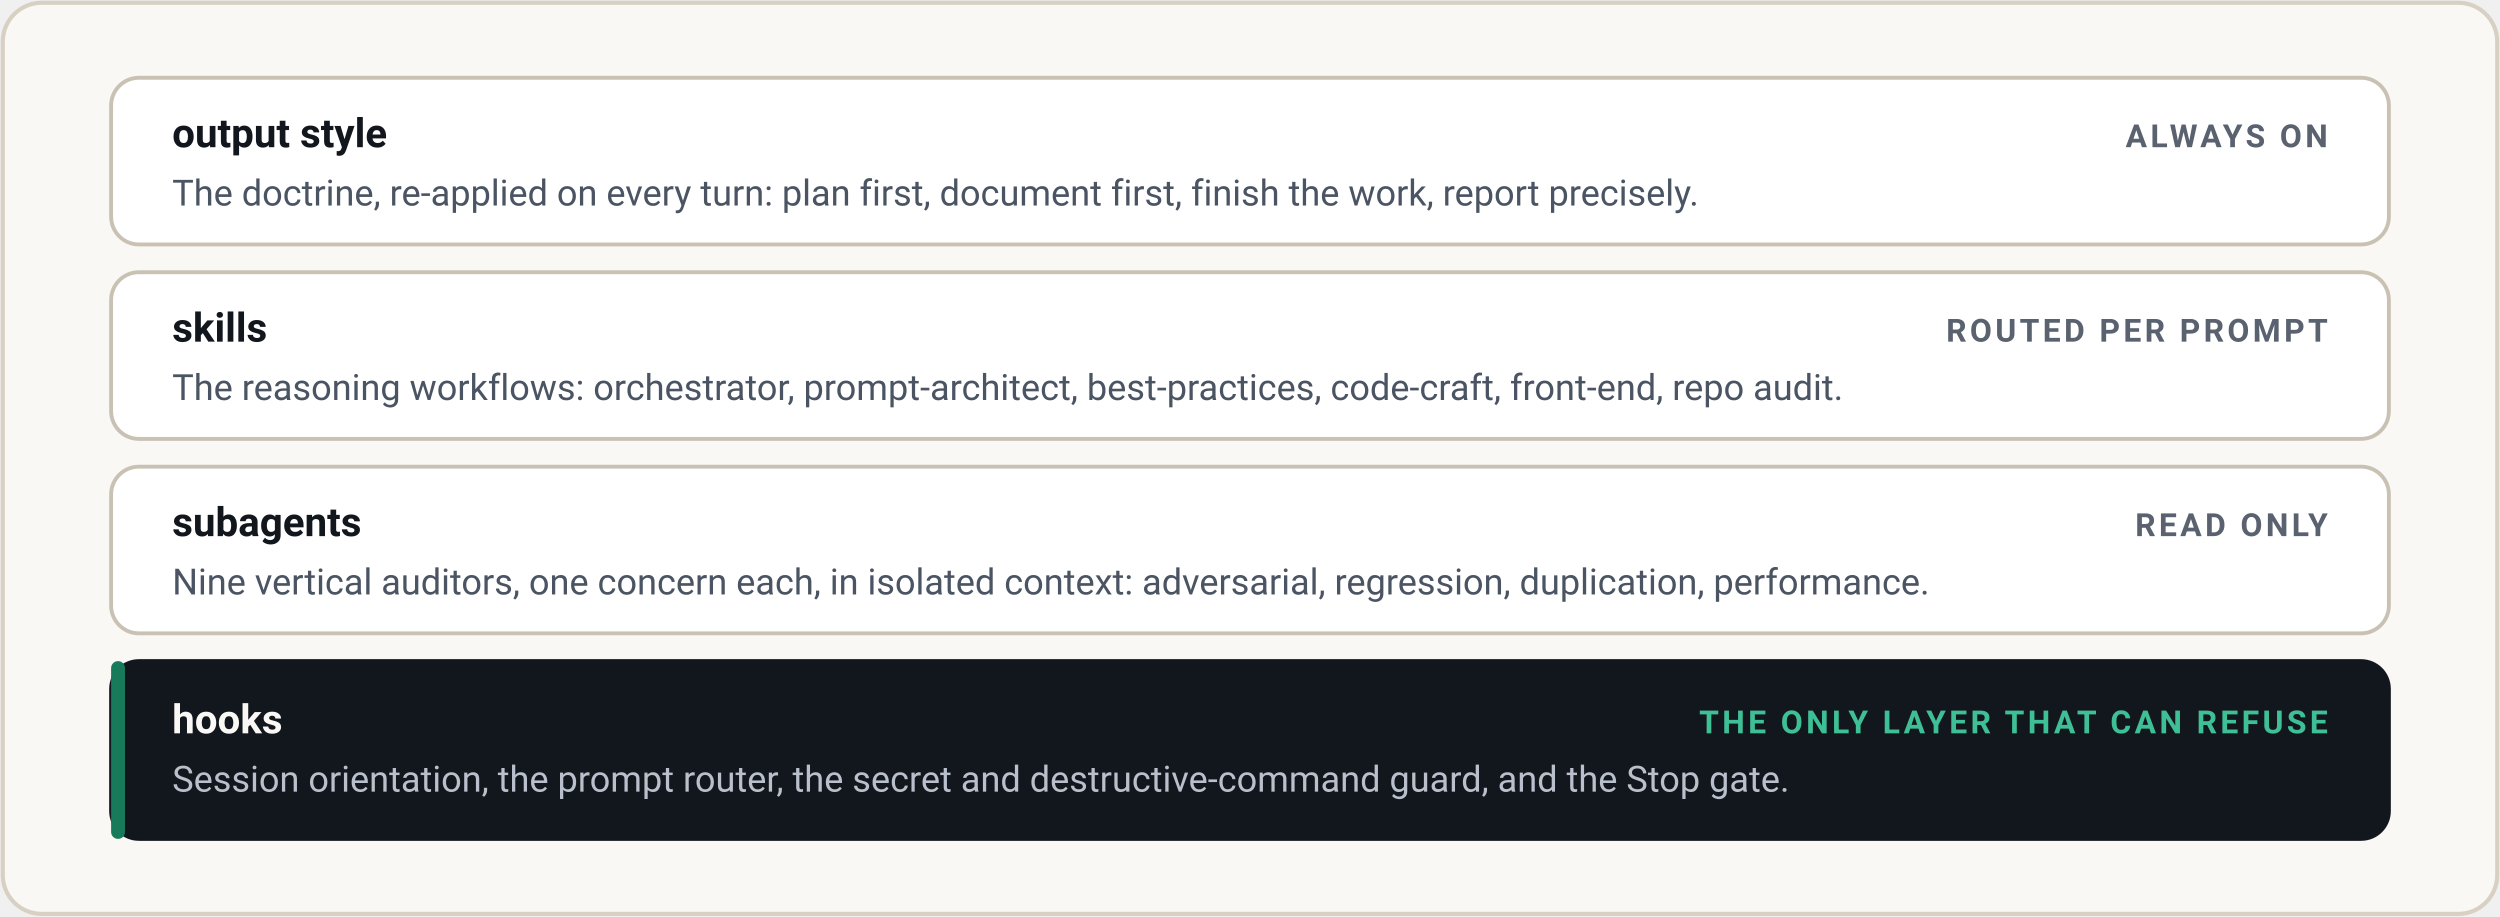
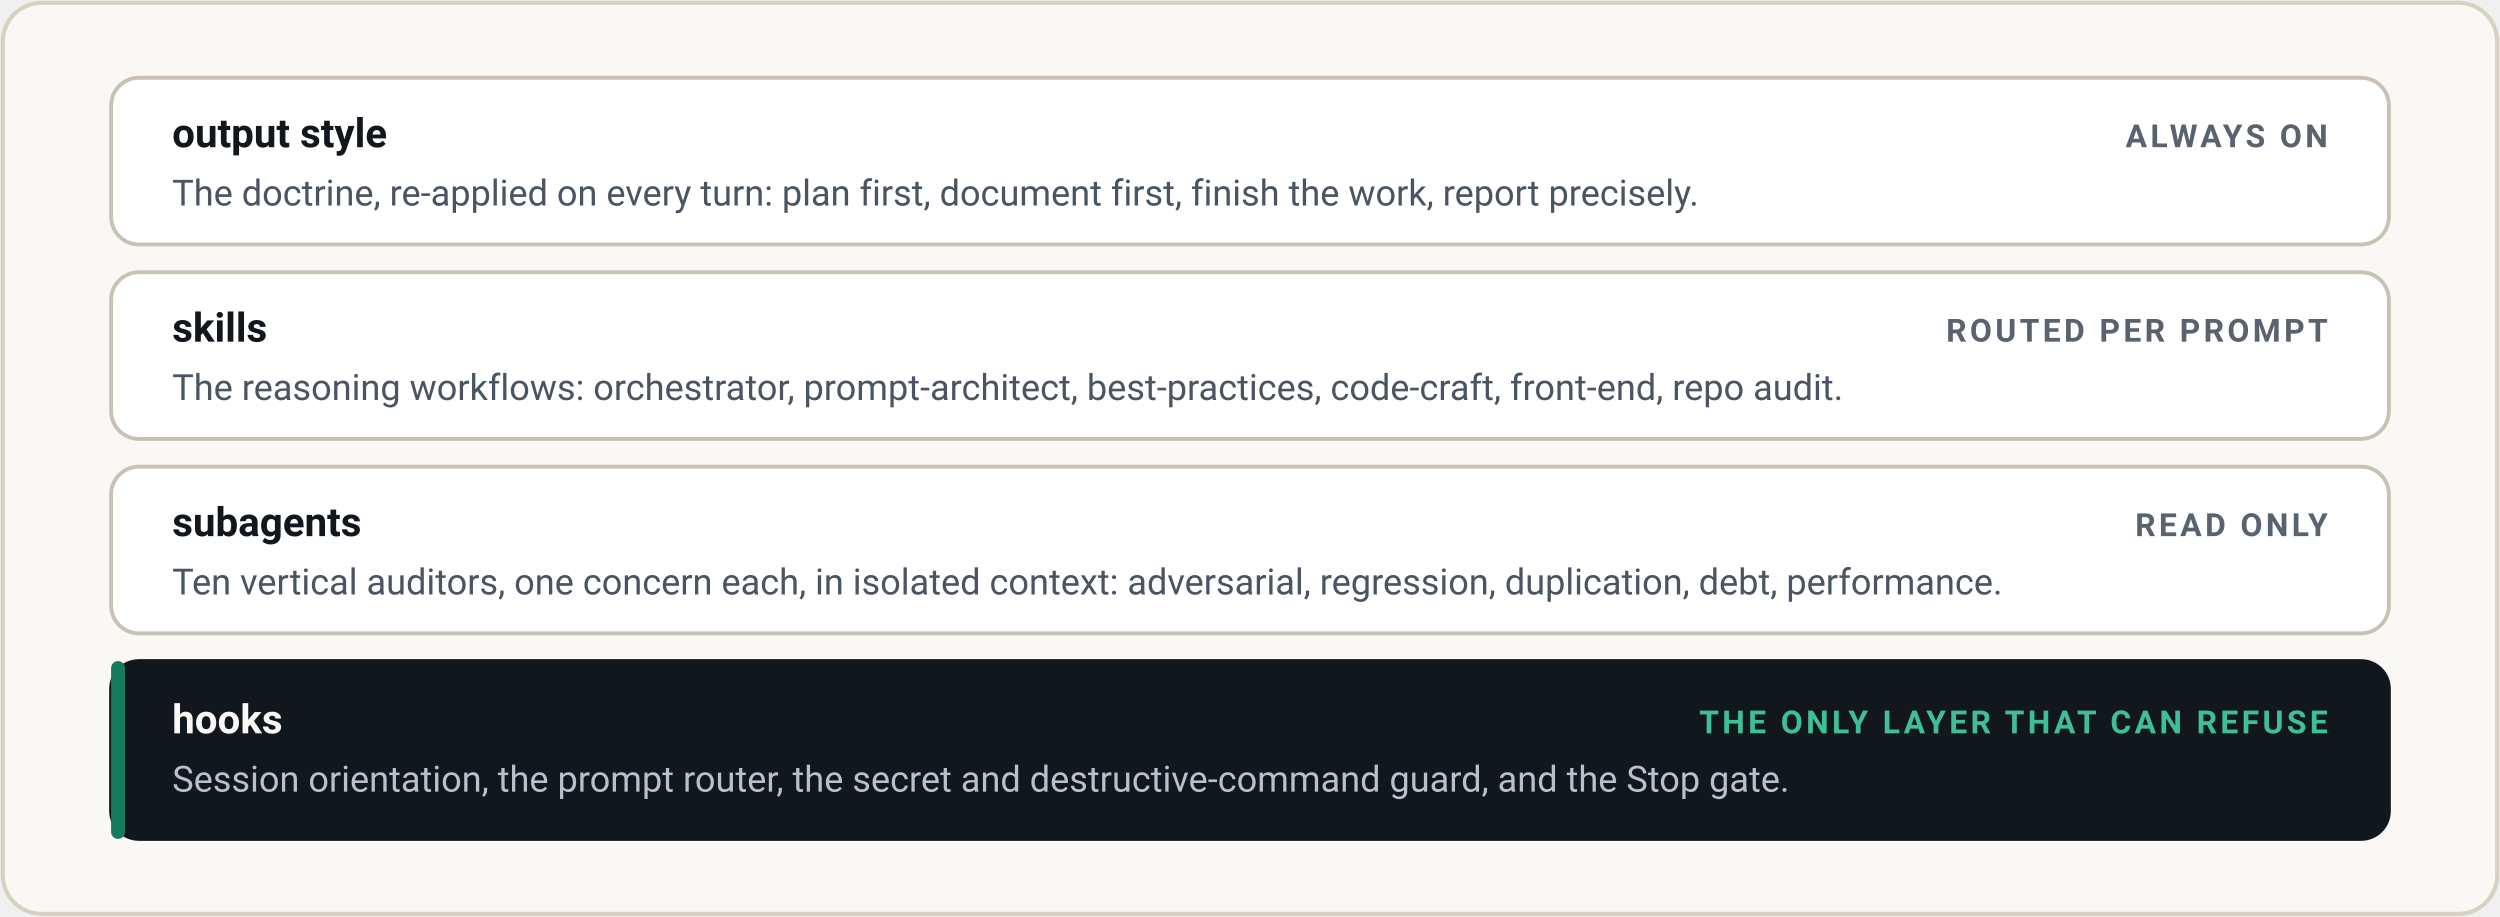
<svg xmlns="http://www.w3.org/2000/svg" width="900" height="330" viewBox="0 0 900 330" role="img" aria-labelledby="lt" aria-describedby="ld">
  <rect x="1" y="1" width="898" height="328" rx="14" fill="#FAF8F4" stroke="#D8D1C3" stroke-width="1.5" />
  <g font-family="system-ui, -apple-system, 'Segoe UI', Roboto, Helvetica, Arial, sans-serif">
    <rect x="40" y="28" width="820" height="60" rx="10" fill="#FFFFFF" stroke="#C9C2B4" stroke-width="1.4" />
    <text x="62" y="53" font-size="14.5" font-weight="700" fill="#12161D">output style</text>
    <text x="62" y="74" font-size="13" fill="#4A5462">The doctrine, re-applied on every turn: plan first, document first, finish the work, report precisely.</text>
    <text x="838" y="53" font-size="11.5" font-weight="600" letter-spacing="1.2" fill="#5A6270" text-anchor="end">ALWAYS ON</text>
    <rect x="40" y="98" width="820" height="60" rx="10" fill="#FFFFFF" stroke="#C9C2B4" stroke-width="1.4" />
    <text x="62" y="123" font-size="14.5" font-weight="700" fill="#12161D">skills</text>
    <text x="62" y="144" font-size="13" fill="#4A5462">The reasoning workflows: orchestrator, prompt-architect, best-practices, code-craft, front-end, repo audit.</text>
    <text x="838" y="123" font-size="11.5" font-weight="600" letter-spacing="1.2" fill="#5A6270" text-anchor="end">ROUTED PER PROMPT</text>
    <rect x="40" y="168" width="820" height="60" rx="10" fill="#FFFFFF" stroke="#C9C2B4" stroke-width="1.4" />
    <text x="62" y="193" font-size="14.5" font-weight="700" fill="#12161D">subagents</text>
-     <text x="62" y="214" font-size="13" fill="#4A5462">Nine vertical auditors, one concern each, in isolated context: adversarial, regression, duplication, performance.</text>
+     <text x="62" y="214" font-size="13" fill="#4A5462">Ten vertical auditors, one concern each, in isolated context: adversarial, regression, duplication, debt, performance.</text>
    <text x="838" y="193" font-size="11.5" font-weight="600" letter-spacing="1.2" fill="#5A6270" text-anchor="end">READ ONLY</text>
    <rect x="40" y="238" width="820" height="64" rx="10" fill="#12161D" stroke="#12161D" stroke-width="1.4" />
    <rect x="40" y="238" width="5" height="64" rx="2.5" fill="#167A5B" />
    <text x="62" y="264" font-size="14.5" font-weight="700" fill="#FAF8F4">hooks</text>
    <text x="62" y="285" font-size="13" fill="#B9C0CB">Session orientation, the prompt router, the secret and destructive-command guard, and the Stop gate.</text>
    <text x="838" y="264" font-size="11.5" font-weight="600" letter-spacing="1.2" fill="#3FBF95" text-anchor="end">THE ONLY LAYER THAT CAN REFUSE</text>
  </g>
</svg>
